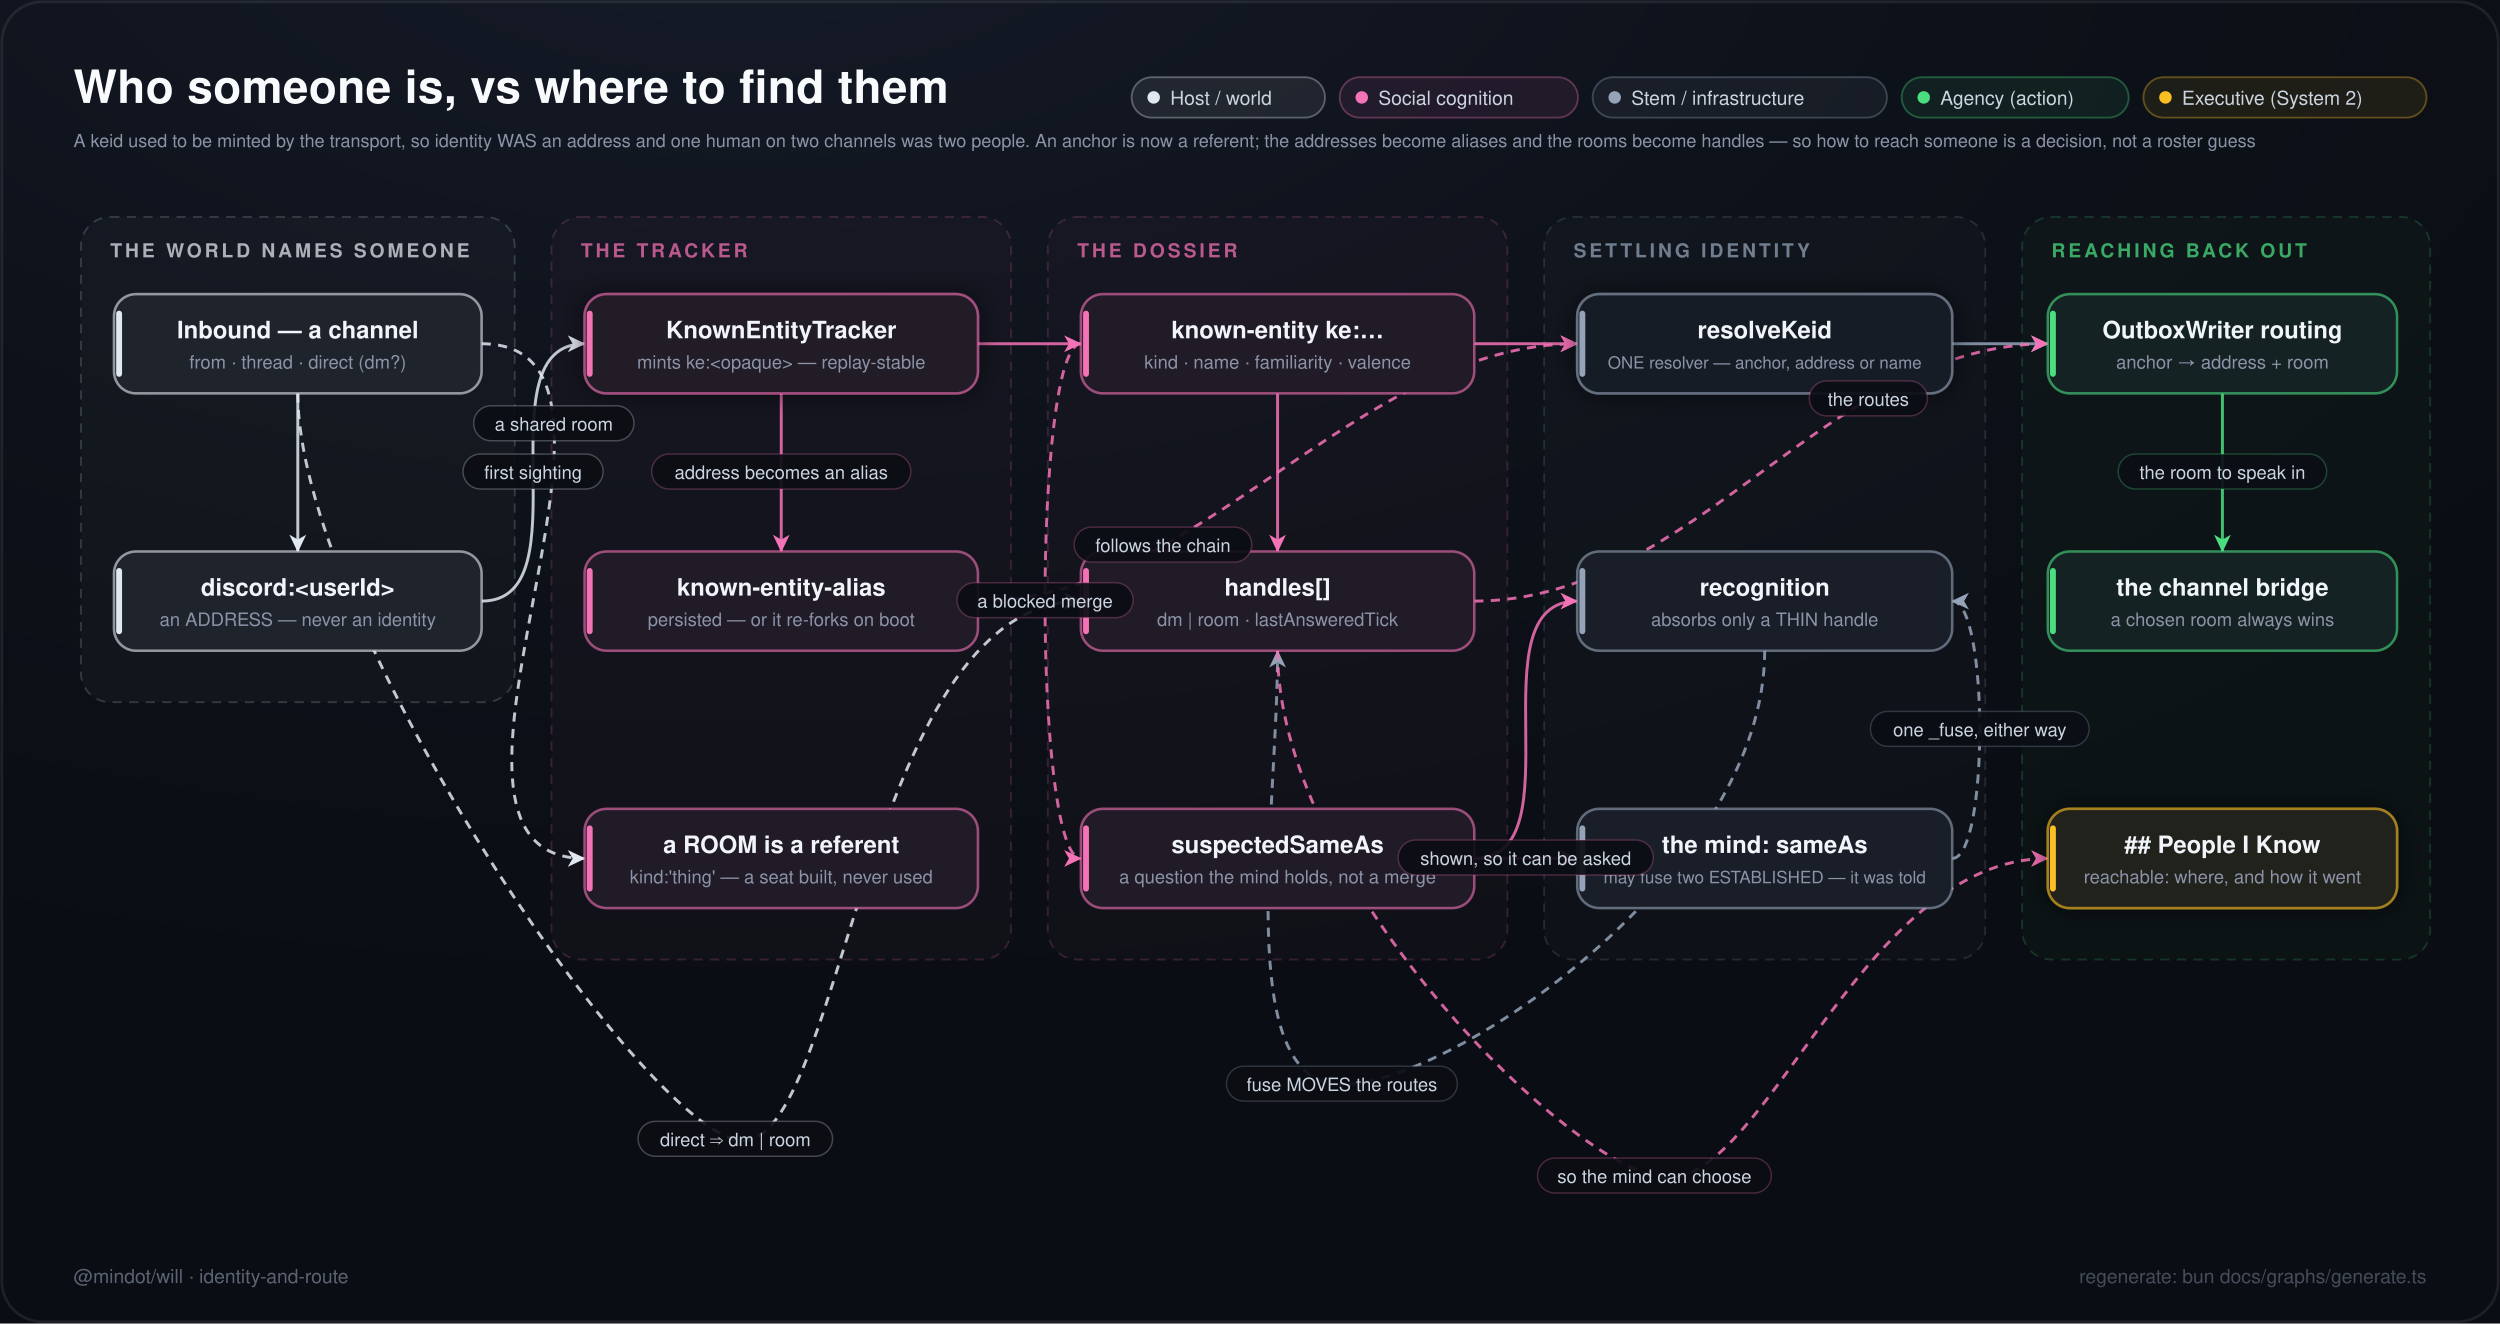
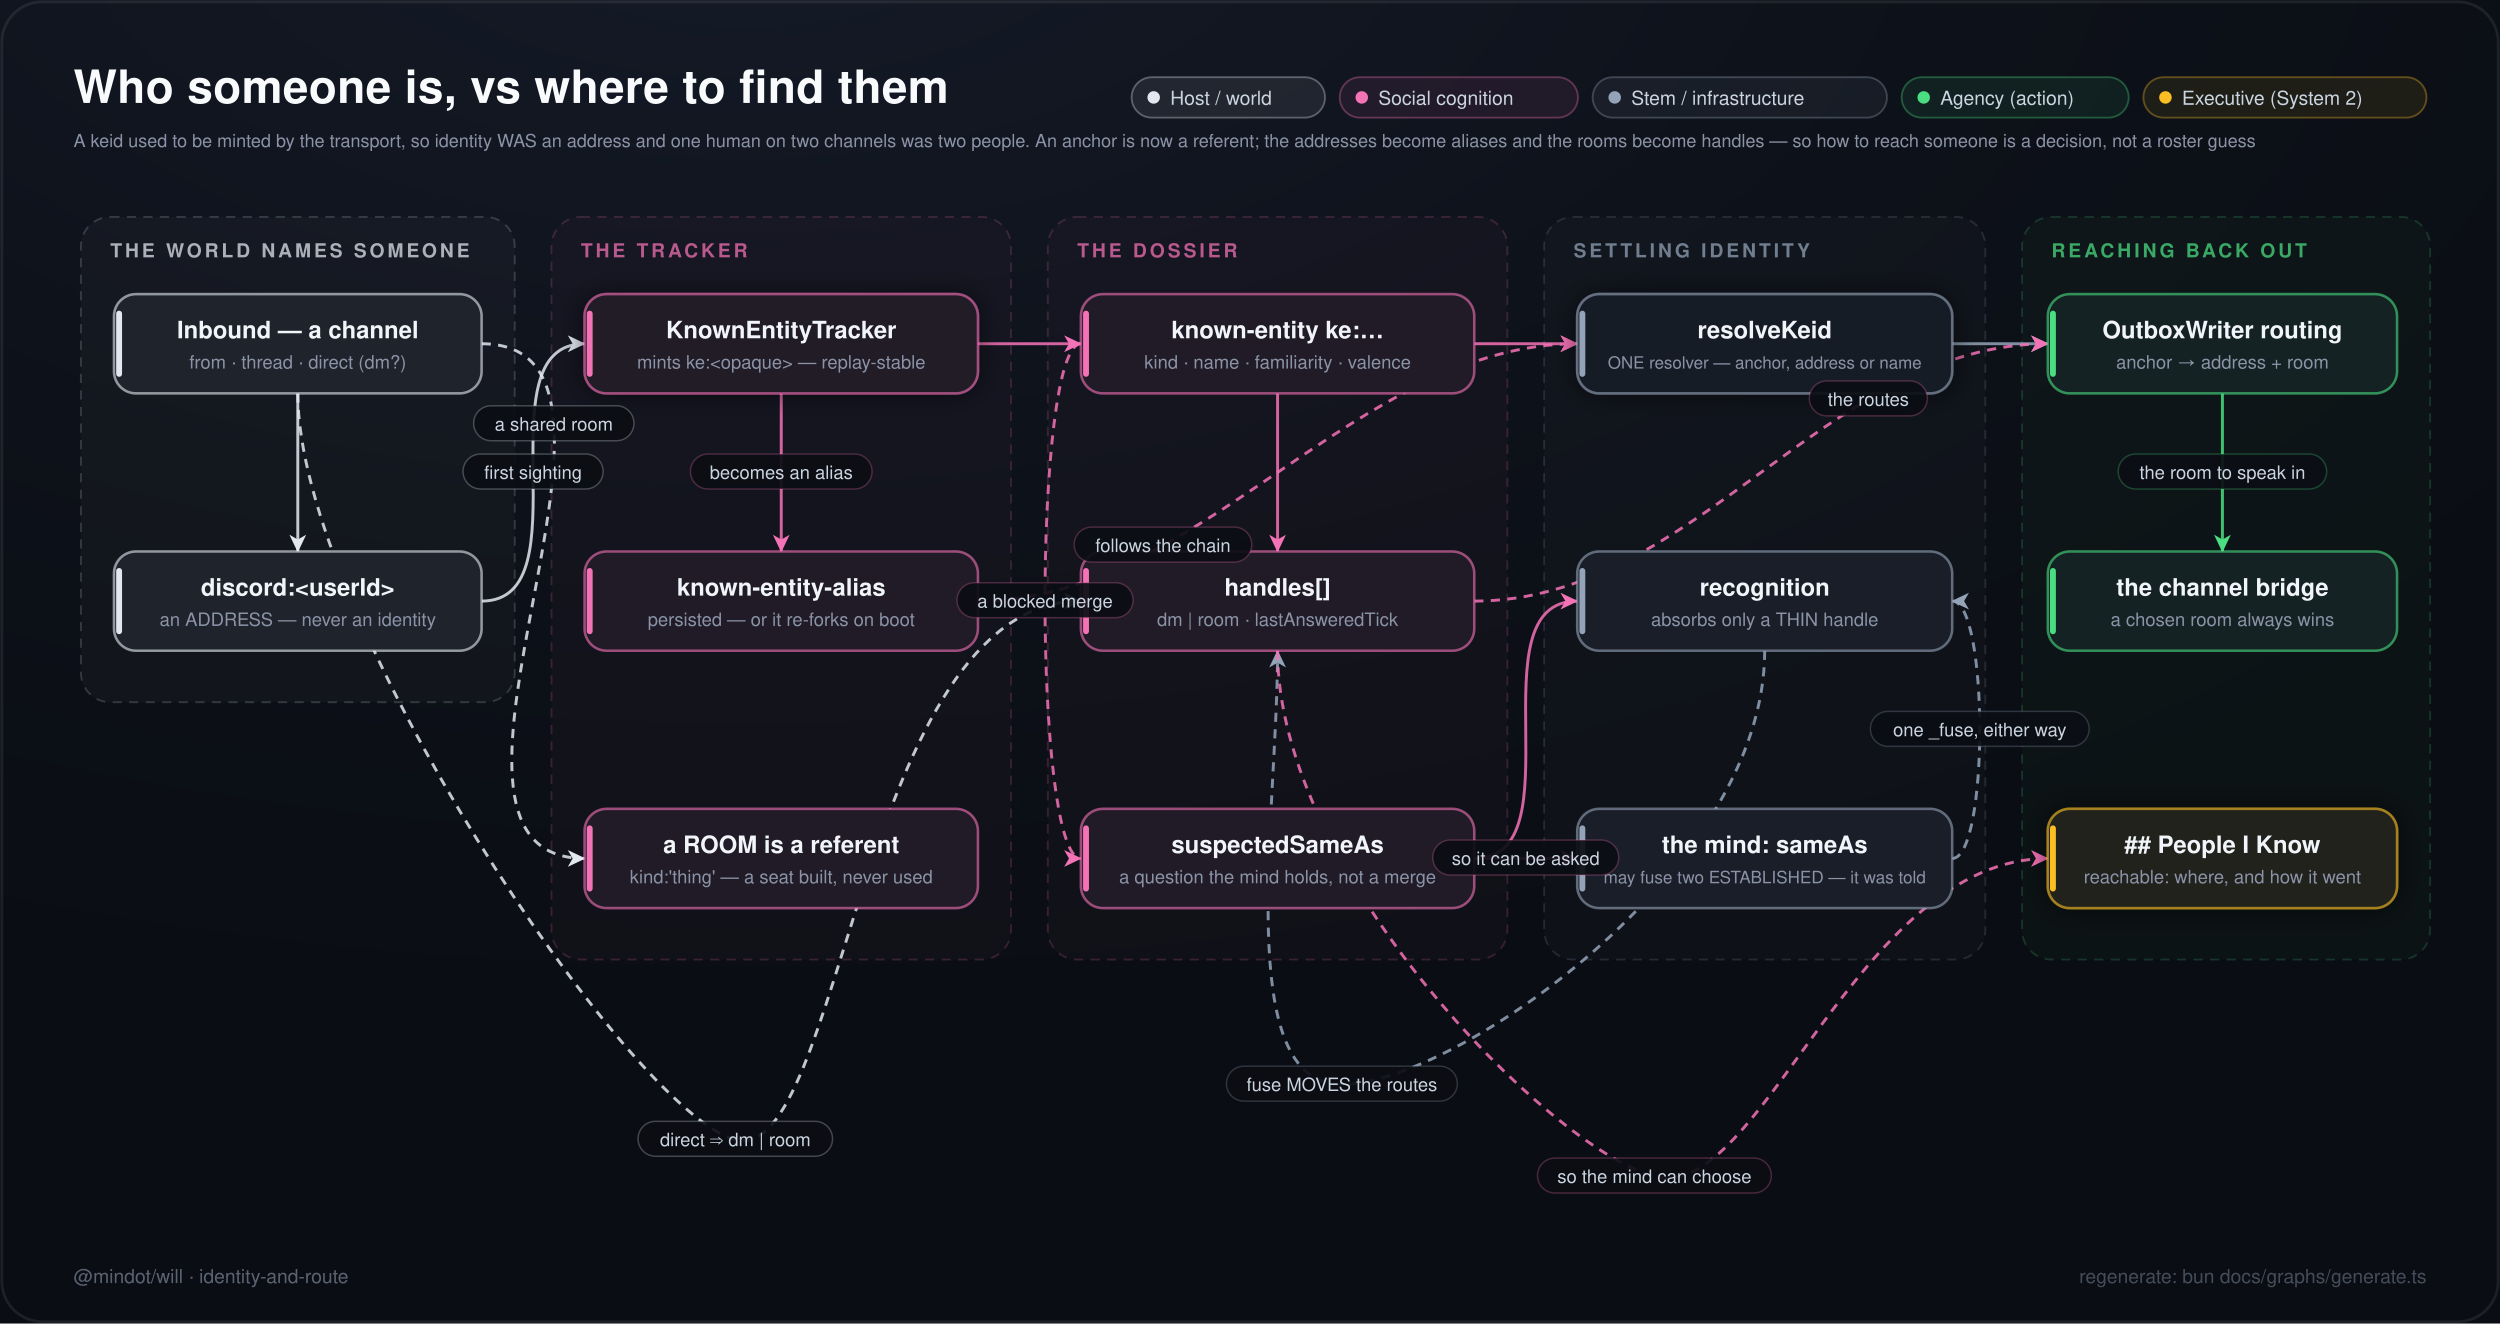
<svg xmlns="http://www.w3.org/2000/svg" width="1360" height="720" viewBox="0 0 1360 720" font-family="ui-sans-serif,-apple-system,'Segoe UI',Helvetica,Arial,sans-serif">
  <defs>
    <radialGradient id="sky" cx="30%" cy="-10%" r="90%">
      <stop offset="0%" stop-color="#151b28" />
      <stop offset="55%" stop-color="#0d1119" />
      <stop offset="100%" stop-color="#0a0d13" />
    </radialGradient>
    <filter id="glow" x="-60%" y="-60%" width="220%" height="220%">
      <feDropShadow dx="0" dy="0" stdDeviation="7" flood-opacity="0.55" />
    </filter>
    <marker id="arr-e2e8f0" viewBox="0 0 10 10" refX="8.4" refY="5" markerWidth="7.5" markerHeight="7.5" orient="auto-start-reverse">
      <path d="M 0.8 1.2 L 8.8 5 L 0.8 8.8 L 3 5 Z" fill="#e2e8f0" />
    </marker>
    <marker id="arr-f472b6" viewBox="0 0 10 10" refX="8.4" refY="5" markerWidth="7.5" markerHeight="7.5" orient="auto-start-reverse">
      <path d="M 0.8 1.2 L 8.8 5 L 0.8 8.8 L 3 5 Z" fill="#f472b6" />
    </marker>
    <marker id="arr-94a3b8" viewBox="0 0 10 10" refX="8.4" refY="5" markerWidth="7.5" markerHeight="7.5" orient="auto-start-reverse">
      <path d="M 0.8 1.2 L 8.8 5 L 0.8 8.8 L 3 5 Z" fill="#94a3b8" />
    </marker>
    <marker id="arr-4ade80" viewBox="0 0 10 10" refX="8.4" refY="5" markerWidth="7.5" markerHeight="7.5" orient="auto-start-reverse">
      <path d="M 0.8 1.2 L 8.8 5 L 0.8 8.8 L 3 5 Z" fill="#4ade80" />
    </marker>
  </defs>
  <rect width="1360" height="720" fill="url(#sky)" />
  <rect x="1" y="1" width="1358" height="718" rx="22" fill="none" stroke="#ffffff14" stroke-width="1.5" />
  <text x="40" y="56" font-size="25" font-weight="700" fill="#f8fafc" letter-spacing="0.2">Who someone is, vs where to find them</text>
  <text x="40" y="80" font-size="9.8" fill="#8b93a7">A keid used to be minted by the transport, so identity WAS an address and one human on two channels was two people. An anchor is now a referent; the addresses become aliases and the rooms become handles — so how to reach someone is a decision, not a roster guess</text>
  <rect x="1166" y="42" width="154" height="22" rx="11" fill="#fbbf2414" stroke="#fbbf2455" stroke-width="1" />
  <circle cx="1178" cy="53" r="3.4" fill="#fbbf24" />
  <text x="1187" y="57" font-size="10.5" fill="#cbd5e1">Executive (System 2)</text>
  <rect x="1034.5" y="42" width="123.5" height="22" rx="11" fill="#4ade8014" stroke="#4ade8055" stroke-width="1" />
  <circle cx="1046.5" cy="53" r="3.4" fill="#4ade80" />
  <text x="1055.5" y="57" font-size="10.5" fill="#cbd5e1">Agency (action)</text>
  <rect x="866.4" y="42" width="160.1" height="22" rx="11" fill="#94a3b814" stroke="#94a3b855" stroke-width="1" />
  <circle cx="878.4" cy="53" r="3.4" fill="#94a3b8" />
  <text x="887.4" y="57" font-size="10.5" fill="#cbd5e1">Stem / infrastructure</text>
  <rect x="728.8" y="42" width="129.6" height="22" rx="11" fill="#f472b614" stroke="#f472b655" stroke-width="1" />
  <circle cx="740.8" cy="53" r="3.4" fill="#f472b6" />
  <text x="749.8" y="57" font-size="10.5" fill="#cbd5e1">Social cognition</text>
  <rect x="615.6" y="42" width="105.2" height="22" rx="11" fill="#e2e8f014" stroke="#e2e8f055" stroke-width="1" />
  <circle cx="627.6" cy="53" r="3.4" fill="#e2e8f0" />
  <text x="636.6" y="57" font-size="10.5" fill="#cbd5e1">Host / world</text>
  <rect x="44" y="118" width="236" height="264" rx="16" fill="#e2e8f007" stroke="#e2e8f02e" stroke-width="1" stroke-dasharray="5 4" />
  <text x="60" y="140" font-size="10.5" font-weight="700" letter-spacing="1.6" fill="#e2e8f0bb">THE WORLD NAMES SOMEONE</text>
  <rect x="300" y="118" width="250" height="404" rx="16" fill="#f472b607" stroke="#f472b62e" stroke-width="1" stroke-dasharray="5 4" />
  <text x="316" y="140" font-size="10.5" font-weight="700" letter-spacing="1.6" fill="#f472b6bb">THE TRACKER</text>
  <rect x="570" y="118" width="250" height="404" rx="16" fill="#f472b607" stroke="#f472b62e" stroke-width="1" stroke-dasharray="5 4" />
  <text x="586" y="140" font-size="10.5" font-weight="700" letter-spacing="1.6" fill="#f472b6bb">THE DOSSIER</text>
  <rect x="840" y="118" width="240" height="404" rx="16" fill="#94a3b807" stroke="#94a3b82e" stroke-width="1" stroke-dasharray="5 4" />
  <text x="856" y="140" font-size="10.5" font-weight="700" letter-spacing="1.6" fill="#94a3b8bb">SETTLING IDENTITY</text>
  <rect x="1100" y="118" width="222" height="404" rx="16" fill="#4ade8007" stroke="#4ade802e" stroke-width="1" stroke-dasharray="5 4" />
  <text x="1116" y="140" font-size="10.5" font-weight="700" letter-spacing="1.6" fill="#4ade80bb">REACHING BACK OUT</text>
  <path d="M 162 214 C 162 248, 162 266, 162 300" fill="none" stroke="#e2e8f0" stroke-width="1.6" stroke-opacity="0.85" marker-end="url(#arr-e2e8f0)" />
  <path d="M 262 187 C 370.507 187, 209.493 467, 318 467" fill="none" stroke="#e2e8f0" stroke-width="1.6" stroke-opacity="0.85" stroke-dasharray="5 4" marker-end="url(#arr-e2e8f0)" />
  <path d="M 262 327 C 319.298 327, 260.702 187, 318 187" fill="none" stroke="#e2e8f0" stroke-width="1.6" stroke-opacity="0.85" marker-end="url(#arr-e2e8f0)" />
  <path d="M 425 214 C 425 248, 425 266, 425 300" fill="none" stroke="#f472b6" stroke-width="1.6" stroke-opacity="0.85" marker-end="url(#arr-f472b6)" />
  <path d="M 532 187 C 566 187, 554 187, 588 187" fill="none" stroke="#f472b6" stroke-width="1.6" stroke-opacity="0.85" marker-end="url(#arr-f472b6)" />
  <path d="M 162 214 C 162 334, 342.006 604.617, 400 620 C 457.994 635.383, 468 327, 588 327" fill="none" stroke="#e2e8f0" stroke-width="1.6" stroke-opacity="0.85" stroke-dasharray="5 4" marker-end="url(#arr-e2e8f0)" />
  <path d="M 695 214 C 695 248, 695 266, 695 300" fill="none" stroke="#f472b6" stroke-width="1.6" stroke-opacity="0.85" marker-end="url(#arr-f472b6)" />
  <path d="M 588 187 C 562 187, 562 467, 588 467" fill="none" stroke="#f472b6" stroke-width="1.6" stroke-opacity="0.85" stroke-dasharray="5 4" marker-end="url(#arr-f472b6)" />
  <path d="M 532 327 C 652 327, 738 187, 858 187" fill="none" stroke="#f472b6" stroke-width="1.6" stroke-opacity="0.85" stroke-dasharray="5 4" marker-end="url(#arr-f472b6)" />
  <path d="M 802 187 C 836 187, 824 187, 858 187" fill="none" stroke="#f472b6" stroke-width="1.6" stroke-opacity="0.85" marker-end="url(#arr-f472b6)" />
  <path d="M 802 467 C 859.298 467, 800.702 327, 858 327" fill="none" stroke="#f472b6" stroke-width="1.6" stroke-opacity="0.85" marker-end="url(#arr-f472b6)" />
  <path d="M 802 467 C 836 467, 824 467, 858 467" fill="none" stroke="#f472b6" stroke-width="1.6" stroke-opacity="0.85" marker-end="url(#arr-f472b6)" />
  <path d="M 960 354 C 960 474, 790 590, 730 590 C 670 590, 695 444.661, 695 354" fill="none" stroke="#94a3b8" stroke-width="1.6" stroke-opacity="0.85" stroke-dasharray="5 4" marker-end="url(#arr-94a3b8)" />
  <path d="M 1062 467 C 1082 467, 1082 327, 1062 327" fill="none" stroke="#94a3b8" stroke-width="1.6" stroke-opacity="0.85" stroke-dasharray="5 4" marker-end="url(#arr-94a3b8)" />
  <path d="M 1062 187 C 1096 187, 1080 187, 1114 187" fill="none" stroke="#94a3b8" stroke-width="1.6" stroke-opacity="0.85" marker-end="url(#arr-94a3b8)" />
  <path d="M 802 327 C 922 327, 994 187, 1114 187" fill="none" stroke="#f472b6" stroke-width="1.6" stroke-opacity="0.85" stroke-dasharray="5 4" marker-end="url(#arr-f472b6)" />
  <path d="M 1209 214 C 1209 248, 1209 266, 1209 300" fill="none" stroke="#4ade80" stroke-width="1.6" stroke-opacity="0.85" marker-end="url(#arr-4ade80)" />
  <path d="M 695 354 C 695 474, 842.07 624.377, 900 640 C 957.93 655.623, 1009.431 467, 1114 467" fill="none" stroke="#f472b6" stroke-width="1.6" stroke-opacity="0.85" stroke-dasharray="5 4" marker-end="url(#arr-f472b6)" />
  <g>
    <rect x="62" y="160" width="200" height="54" rx="12" fill="#10141d" stroke="#e2e8f099" stroke-width="1.4" />
    <rect x="62" y="160" width="200" height="54" rx="12" fill="#e2e8f012" />
    <rect x="63.2" y="169" width="3.2" height="36" rx="1.6" fill="#e2e8f0" />
    <text x="162" y="184" font-size="13" font-weight="600" fill="#f1f5f9" text-anchor="middle">Inbound — a channel</text>
    <text x="162" y="200.5" font-size="10" fill="#8b93a7" text-anchor="middle">from · thread · direct (dm?)</text>
  </g>
  <g>
    <rect x="62" y="300" width="200" height="54" rx="12" fill="#10141d" stroke="#e2e8f099" stroke-width="1.4" />
    <rect x="62" y="300" width="200" height="54" rx="12" fill="#e2e8f012" />
    <rect x="63.2" y="309" width="3.2" height="36" rx="1.6" fill="#e2e8f0" />
    <text x="162" y="324" font-size="13" font-weight="600" fill="#f1f5f9" text-anchor="middle">discord:&lt;userId&gt;</text>
    <text x="162" y="340.5" font-size="10" fill="#8b93a7" text-anchor="middle">an ADDRESS — never an identity</text>
  </g>
  <g filter="url(#glow)" color="#f472b6">
    <rect x="318" y="160" width="214" height="54" rx="12" fill="#10141d" stroke="#f472b699" stroke-width="1.4" />
    <rect x="318" y="160" width="214" height="54" rx="12" fill="#f472b612" />
    <rect x="319.2" y="169" width="3.2" height="36" rx="1.6" fill="#f472b6" />
    <text x="425" y="184" font-size="13" font-weight="600" fill="#f1f5f9" text-anchor="middle">KnownEntityTracker</text>
    <text x="425" y="200.5" font-size="10" fill="#8b93a7" text-anchor="middle">mints ke:&lt;opaque&gt; — replay-stable</text>
  </g>
  <g>
    <rect x="318" y="300" width="214" height="54" rx="12" fill="#10141d" stroke="#f472b699" stroke-width="1.4" />
    <rect x="318" y="300" width="214" height="54" rx="12" fill="#f472b612" />
    <rect x="319.2" y="309" width="3.2" height="36" rx="1.6" fill="#f472b6" />
    <text x="425" y="324" font-size="13" font-weight="600" fill="#f1f5f9" text-anchor="middle">known-entity-alias</text>
    <text x="425" y="340.5" font-size="10" fill="#8b93a7" text-anchor="middle">persisted — or it re-forks on boot</text>
  </g>
  <g>
    <rect x="318" y="440" width="214" height="54" rx="12" fill="#10141d" stroke="#f472b699" stroke-width="1.4" />
    <rect x="318" y="440" width="214" height="54" rx="12" fill="#f472b612" />
    <rect x="319.2" y="449" width="3.2" height="36" rx="1.6" fill="#f472b6" />
    <text x="425" y="464" font-size="13" font-weight="600" fill="#f1f5f9" text-anchor="middle">a ROOM is a referent</text>
    <text x="425" y="480.5" font-size="10" fill="#8b93a7" text-anchor="middle">kind:'thing' — a seat built, never used</text>
  </g>
  <g>
    <rect x="588" y="160" width="214" height="54" rx="12" fill="#10141d" stroke="#f472b699" stroke-width="1.4" />
    <rect x="588" y="160" width="214" height="54" rx="12" fill="#f472b612" />
    <rect x="589.2" y="169" width="3.2" height="36" rx="1.6" fill="#f472b6" />
    <text x="695" y="184" font-size="13" font-weight="600" fill="#f1f5f9" text-anchor="middle">known-entity ke:…</text>
    <text x="695" y="200.5" font-size="10" fill="#8b93a7" text-anchor="middle">kind · name · familiarity · valence</text>
  </g>
  <g>
    <rect x="588" y="300" width="214" height="54" rx="12" fill="#10141d" stroke="#f472b699" stroke-width="1.4" />
    <rect x="588" y="300" width="214" height="54" rx="12" fill="#f472b612" />
    <rect x="589.2" y="309" width="3.2" height="36" rx="1.6" fill="#f472b6" />
    <text x="695" y="324" font-size="13" font-weight="600" fill="#f1f5f9" text-anchor="middle">handles[]</text>
    <text x="695" y="340.5" font-size="10" fill="#8b93a7" text-anchor="middle">dm | room · lastAnsweredTick</text>
  </g>
  <g>
    <rect x="588" y="440" width="214" height="54" rx="12" fill="#10141d" stroke="#f472b699" stroke-width="1.4" />
    <rect x="588" y="440" width="214" height="54" rx="12" fill="#f472b612" />
    <rect x="589.2" y="449" width="3.2" height="36" rx="1.6" fill="#f472b6" />
    <text x="695" y="464" font-size="13" font-weight="600" fill="#f1f5f9" text-anchor="middle">suspectedSameAs</text>
    <text x="695" y="480.5" font-size="10" fill="#8b93a7" text-anchor="middle">a question the mind holds, not a merge</text>
  </g>
  <g filter="url(#glow)" color="#94a3b8">
    <rect x="858" y="160" width="204" height="54" rx="12" fill="#10141d" stroke="#94a3b899" stroke-width="1.4" />
    <rect x="858" y="160" width="204" height="54" rx="12" fill="#94a3b812" />
    <rect x="859.2" y="169" width="3.2" height="36" rx="1.6" fill="#94a3b8" />
    <text x="960" y="184" font-size="13" font-weight="600" fill="#f1f5f9" text-anchor="middle">resolveKeid</text>
    <text x="960" y="200.5" font-size="9.2" fill="#8b93a7" text-anchor="middle">ONE resolver — anchor, address or name</text>
  </g>
  <g>
    <rect x="858" y="300" width="204" height="54" rx="12" fill="#10141d" stroke="#94a3b899" stroke-width="1.4" />
    <rect x="858" y="300" width="204" height="54" rx="12" fill="#94a3b812" />
    <rect x="859.2" y="309" width="3.2" height="36" rx="1.6" fill="#94a3b8" />
    <text x="960" y="324" font-size="13" font-weight="600" fill="#f1f5f9" text-anchor="middle">recognition</text>
    <text x="960" y="340.5" font-size="10" fill="#8b93a7" text-anchor="middle">absorbs only a THIN handle</text>
  </g>
  <g>
    <rect x="858" y="440" width="204" height="54" rx="12" fill="#10141d" stroke="#94a3b899" stroke-width="1.4" />
    <rect x="858" y="440" width="204" height="54" rx="12" fill="#94a3b812" />
    <rect x="859.2" y="449" width="3.2" height="36" rx="1.6" fill="#94a3b8" />
    <text x="960" y="464" font-size="13" font-weight="600" fill="#f1f5f9" text-anchor="middle">the mind: sameAs</text>
    <text x="960" y="480.5" font-size="9.3" fill="#8b93a7" text-anchor="middle">may fuse two ESTABLISHED — it was told</text>
  </g>
  <g>
    <rect x="1114" y="160" width="190" height="54" rx="12" fill="#10141d" stroke="#4ade8099" stroke-width="1.4" />
    <rect x="1114" y="160" width="190" height="54" rx="12" fill="#4ade8012" />
    <rect x="1115.2" y="169" width="3.2" height="36" rx="1.6" fill="#4ade80" />
    <text x="1209" y="184" font-size="13" font-weight="600" fill="#f1f5f9" text-anchor="middle">OutboxWriter routing</text>
    <text x="1209" y="200.5" font-size="10" fill="#8b93a7" text-anchor="middle">anchor → address + room</text>
  </g>
  <g>
    <rect x="1114" y="300" width="190" height="54" rx="12" fill="#10141d" stroke="#4ade8099" stroke-width="1.4" />
    <rect x="1114" y="300" width="190" height="54" rx="12" fill="#4ade8012" />
    <rect x="1115.2" y="309" width="3.2" height="36" rx="1.6" fill="#4ade80" />
    <text x="1209" y="324" font-size="13" font-weight="600" fill="#f1f5f9" text-anchor="middle">the channel bridge</text>
    <text x="1209" y="340.5" font-size="10" fill="#8b93a7" text-anchor="middle">a chosen room always wins</text>
  </g>
  <g filter="url(#glow)" color="#fbbf24">
    <rect x="1114" y="440" width="190" height="54" rx="12" fill="#10141d" stroke="#fbbf2499" stroke-width="1.4" />
    <rect x="1114" y="440" width="190" height="54" rx="12" fill="#fbbf2412" />
    <rect x="1115.2" y="449" width="3.2" height="36" rx="1.6" fill="#fbbf24" />
    <text x="1209" y="464" font-size="13" font-weight="600" fill="#f1f5f9" text-anchor="middle">## People I Know</text>
    <text x="1209" y="480.5" font-size="10" fill="#8b93a7" text-anchor="middle">reachable: where, and how it went</text>
  </g>
  <rect x="257.668" y="220.75" width="87.2" height="19" rx="9.5" fill="#0b0e14" fill-opacity="0.92" stroke="#e2e8f044" stroke-width="0.8" />
  <text x="301.268" y="234.25" font-size="10" fill="#cbd5e1" text-anchor="middle">a shared room</text>
  <rect x="251.9" y="247" width="76.2" height="19" rx="9.5" fill="#0b0e14" fill-opacity="0.92" stroke="#e2e8f044" stroke-width="0.8" />
  <text x="290" y="260.5" font-size="10" fill="#cbd5e1" text-anchor="middle">first sighting</text>
-   <rect x="354.5" y="247" width="141" height="19" rx="9.5" fill="#0b0e14" fill-opacity="0.92" stroke="#f472b644" stroke-width="0.8" />
-   <text x="425" y="260.5" font-size="10" fill="#cbd5e1" text-anchor="middle">address becomes an alias</text>
+   <rect x="375.6" y="247" width="98.8" height="19" rx="9.5" fill="#0b0e14" fill-opacity="0.92" stroke="#f472b644" stroke-width="0.8" />
+   <text x="425" y="260.5" font-size="10" fill="#cbd5e1" text-anchor="middle">becomes an alias</text>
  <rect x="347.1" y="610" width="105.8" height="19" rx="9.5" fill="#0b0e14" fill-opacity="0.92" stroke="#e2e8f044" stroke-width="0.8" />
  <text x="400" y="623.5" font-size="10" fill="#cbd5e1" text-anchor="middle">direct ⇒ dm | room</text>
  <rect x="520.6" y="317" width="95.8" height="19" rx="9.5" fill="#0b0e14" fill-opacity="0.92" stroke="#f472b644" stroke-width="0.8" />
  <text x="568.5" y="330.5" font-size="10" fill="#cbd5e1" text-anchor="middle">a blocked merge</text>
  <rect x="584.356" y="286.76" width="96.6" height="19" rx="9.5" fill="#0b0e14" fill-opacity="0.92" stroke="#f472b644" stroke-width="0.8" />
  <text x="632.656" y="300.26" font-size="10" fill="#cbd5e1" text-anchor="middle">follows the chain</text>
-   <rect x="760.6" y="457" width="138.8" height="19" rx="9.5" fill="#0b0e14" fill-opacity="0.92" stroke="#f472b644" stroke-width="0.8" />
-   <text x="830" y="470.5" font-size="10" fill="#cbd5e1" text-anchor="middle">shown, so it can be asked</text>
+   <rect x="779.4" y="457" width="101.2" height="19" rx="9.5" fill="#0b0e14" fill-opacity="0.92" stroke="#f472b644" stroke-width="0.8" />
+   <text x="830" y="470.5" font-size="10" fill="#cbd5e1" text-anchor="middle">so it can be asked</text>
  <rect x="667.2" y="580" width="125.6" height="19" rx="9.5" fill="#0b0e14" fill-opacity="0.92" stroke="#94a3b844" stroke-width="0.8" />
  <text x="730" y="593.5" font-size="10" fill="#cbd5e1" text-anchor="middle">fuse MOVES the routes</text>
  <rect x="1017.5" y="387" width="119" height="19" rx="9.5" fill="#0b0e14" fill-opacity="0.92" stroke="#94a3b844" stroke-width="0.8" />
  <text x="1077" y="400.5" font-size="10" fill="#cbd5e1" text-anchor="middle">one _fuse, either way</text>
  <rect x="984.268" y="207.24" width="64.2" height="19" rx="9.5" fill="#0b0e14" fill-opacity="0.92" stroke="#f472b644" stroke-width="0.8" />
  <text x="1016.368" y="220.74" font-size="10" fill="#cbd5e1" text-anchor="middle">the routes</text>
  <rect x="1152.3" y="247" width="113.4" height="19" rx="9.5" fill="#0b0e14" fill-opacity="0.92" stroke="#4ade8044" stroke-width="0.8" />
  <text x="1209" y="260.5" font-size="10" fill="#cbd5e1" text-anchor="middle">the room to speak in</text>
  <rect x="836.4" y="630" width="127.2" height="19" rx="9.5" fill="#0b0e14" fill-opacity="0.92" stroke="#f472b644" stroke-width="0.8" />
  <text x="900" y="643.5" font-size="10" fill="#cbd5e1" text-anchor="middle">so the mind can choose</text>
  <text x="40" y="698" font-size="10.5" fill="#5b6372">@mindot/will · identity-and-route</text>
  <text x="1320" y="698" font-size="10.5" fill="#454c59" text-anchor="end">regenerate: bun docs/graphs/generate.ts</text>
</svg>
